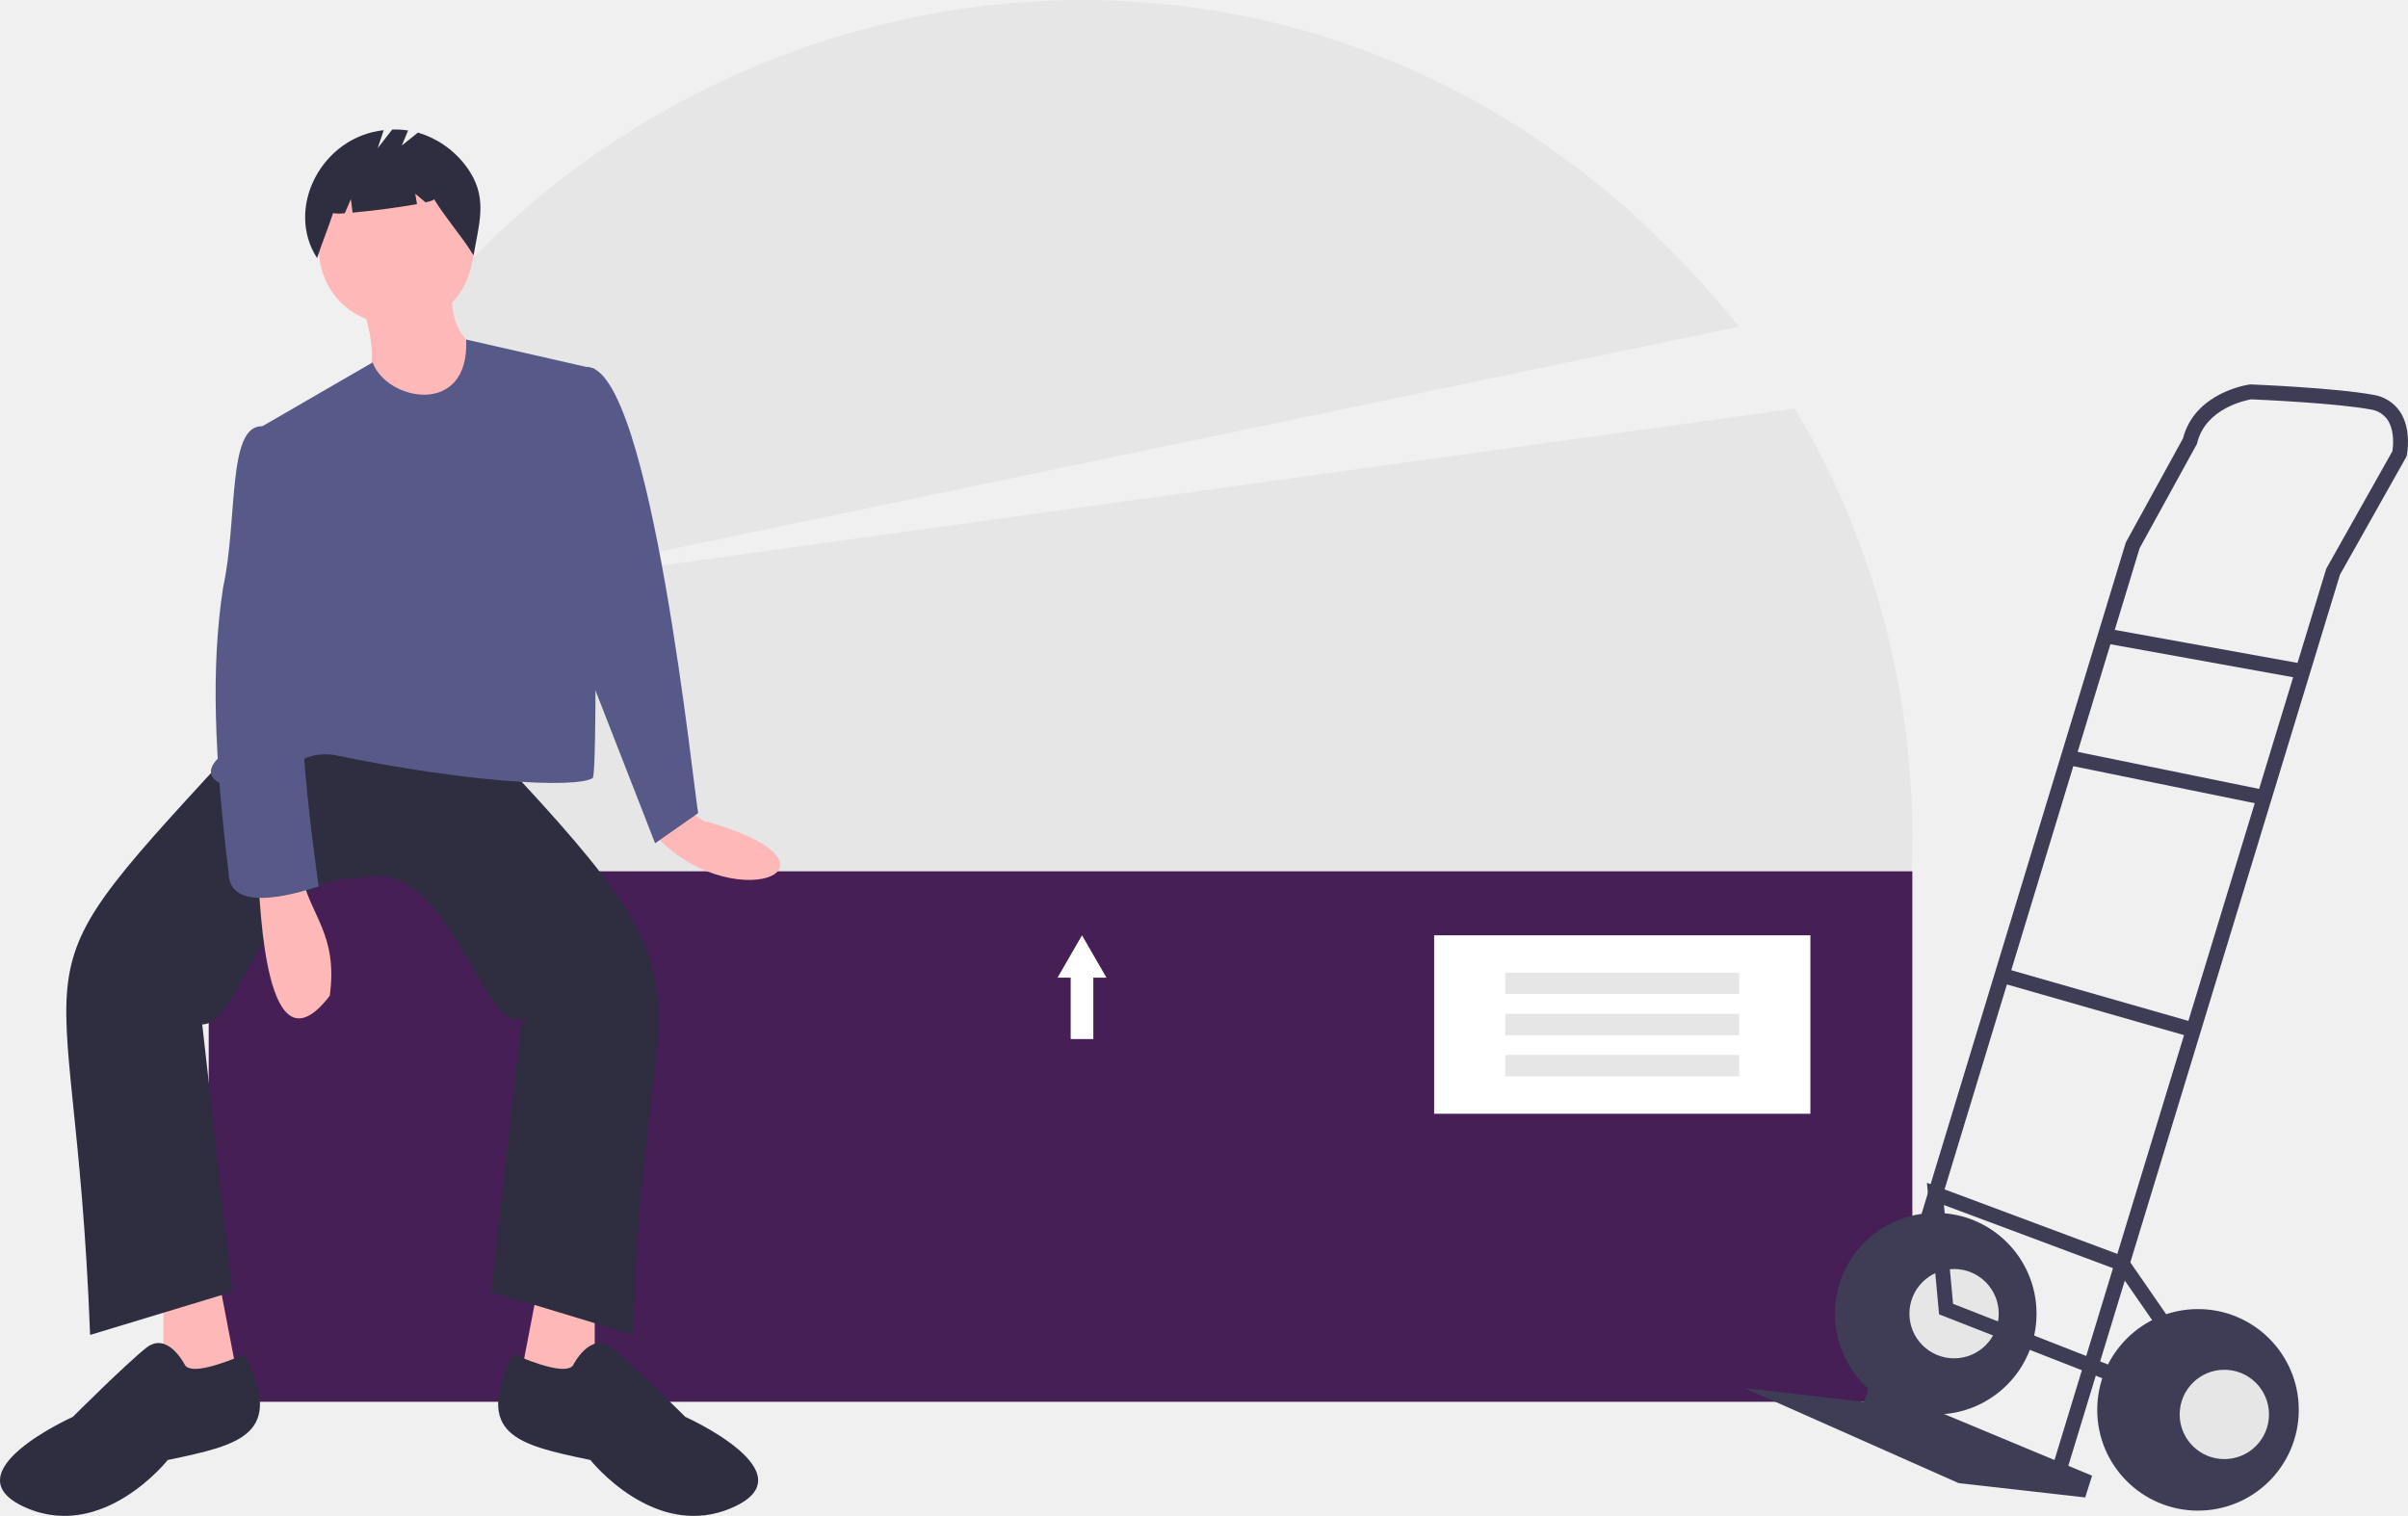
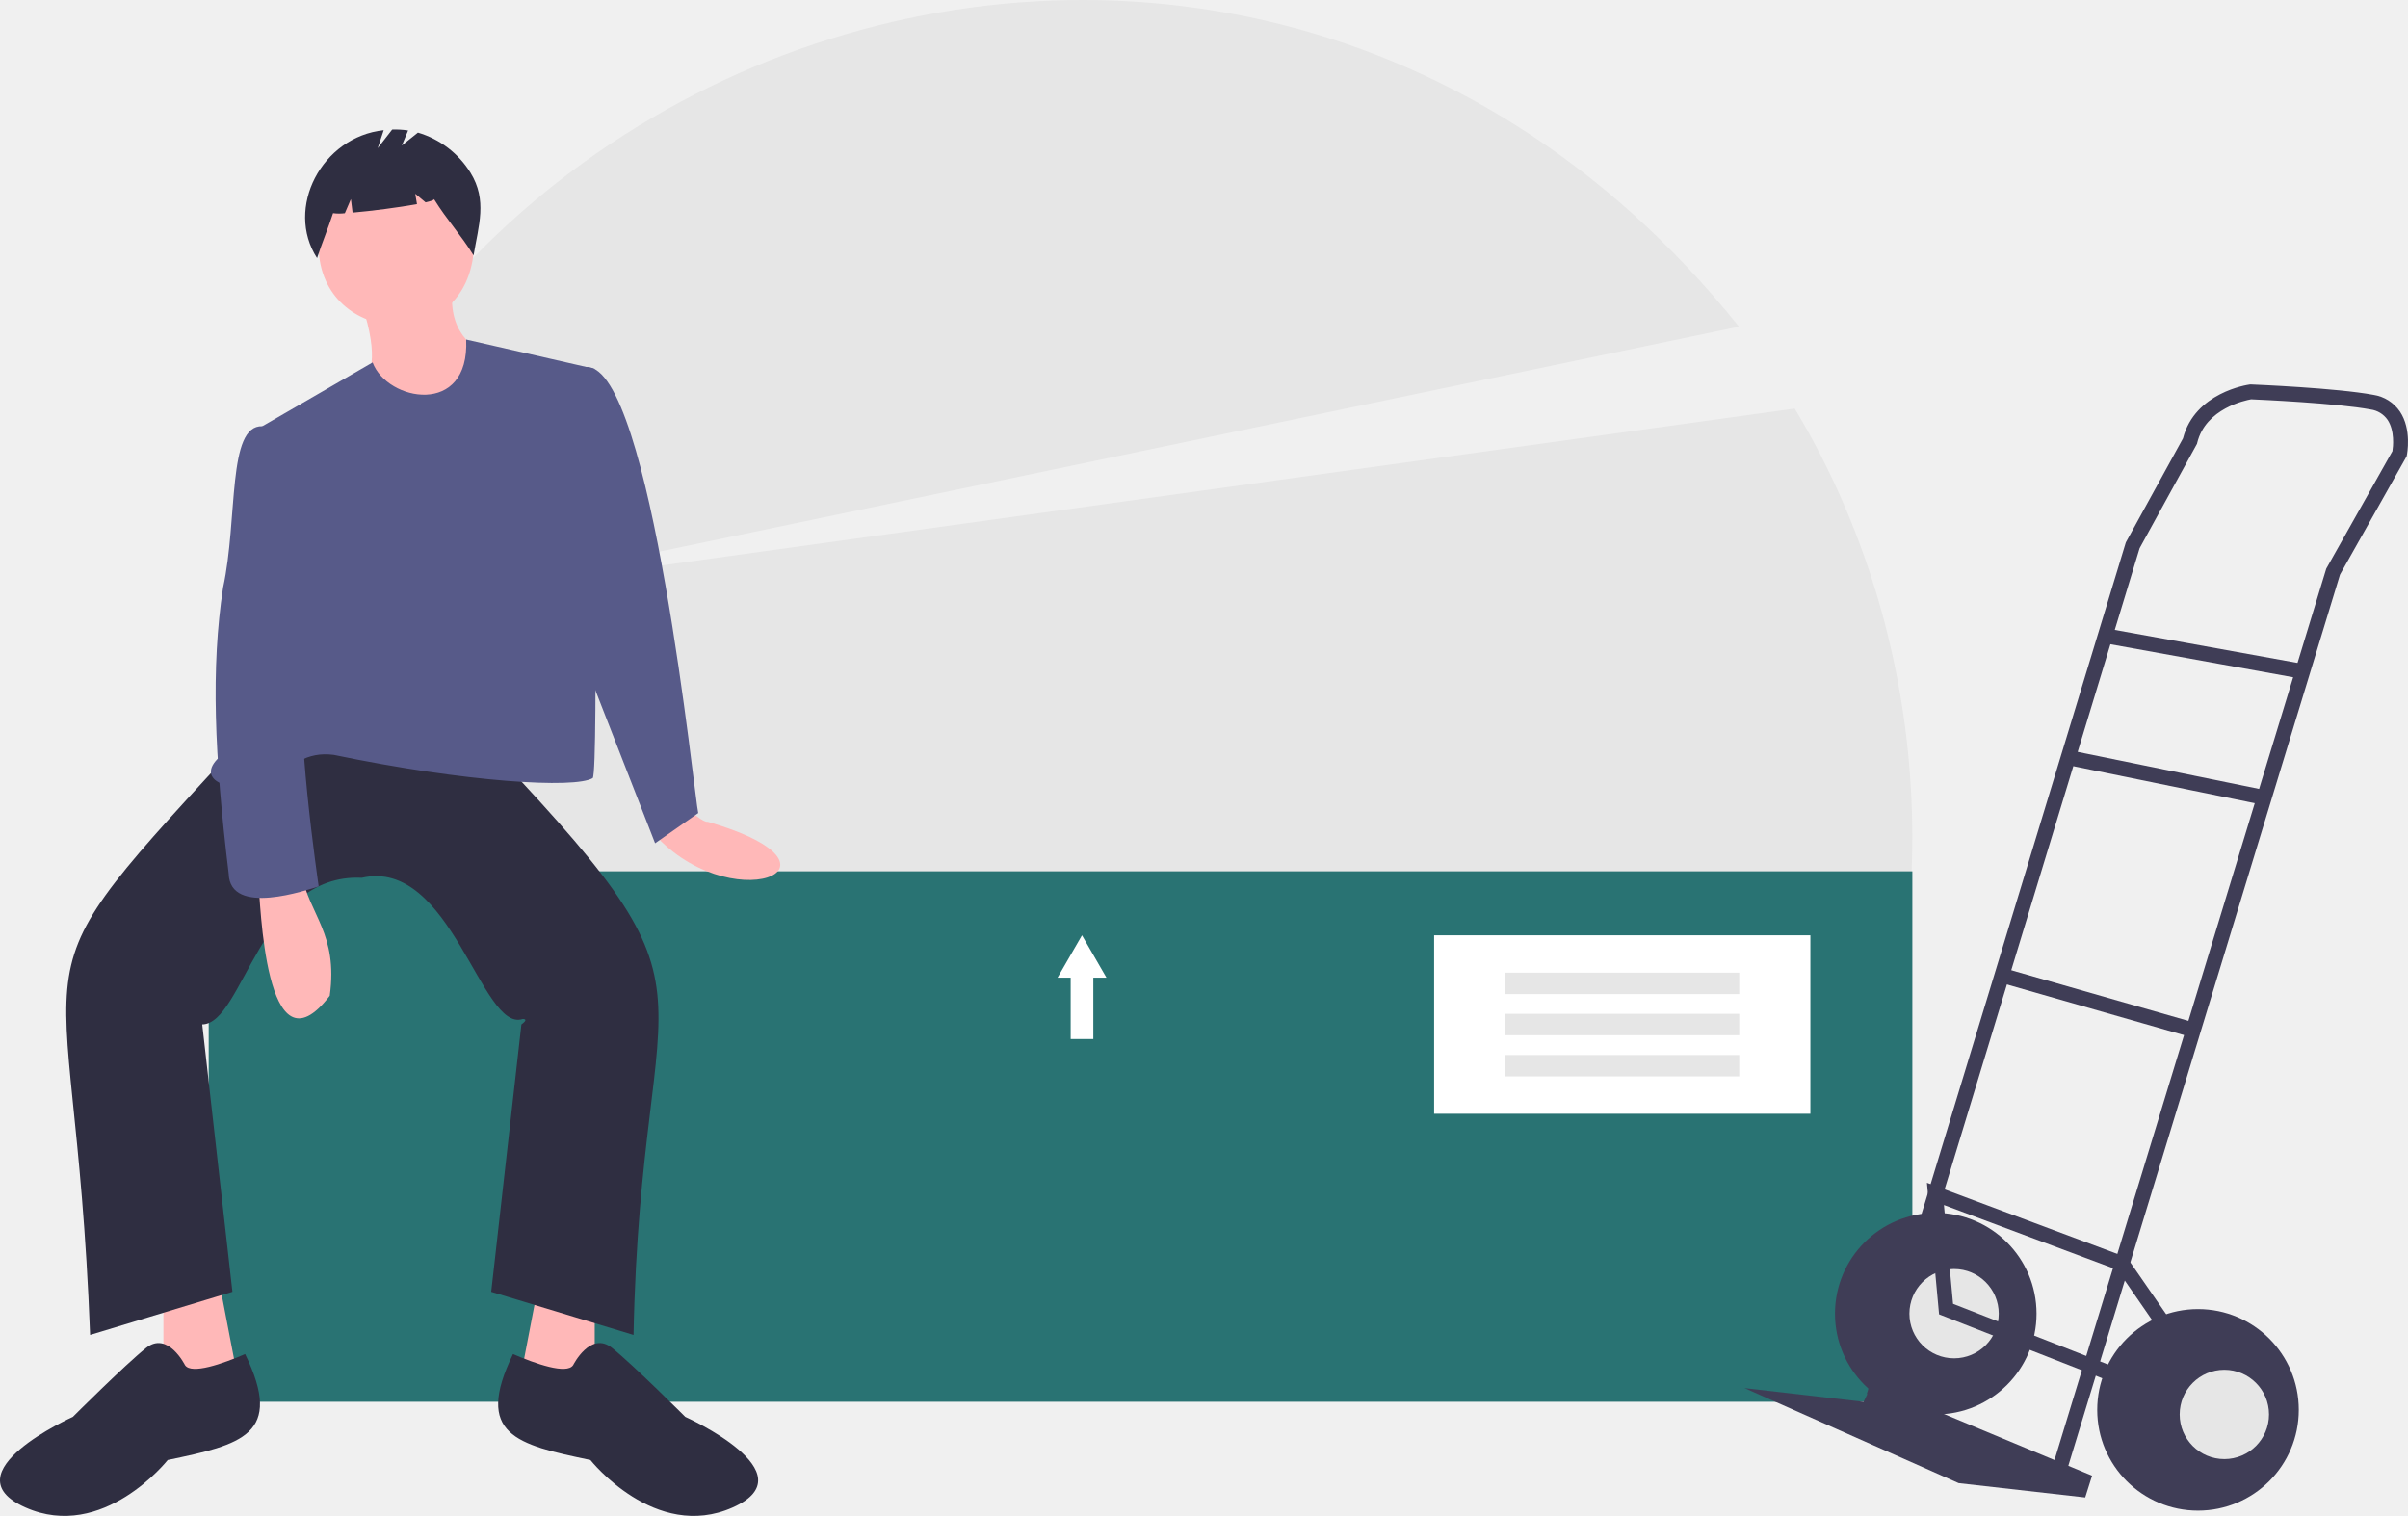
<svg xmlns="http://www.w3.org/2000/svg" id="a1b0a4cf-944a-4145-95be-ec0eea83b7fc" data-name="Layer 1" width="885.558" height="557.519" viewBox="0 0 885.558 557.519">
  <path d="M838.812,592.352C875.238,501.284,864.219,399.598,817.24,321.5L325.466,389.592l471.276-98.217c-198.623-247.685-585.213-83.398-547.948,229.321Z" transform="translate(-157.221 -171.2406)" fill="#e6e6e6" />
-   <rect x="76.753" y="320.445" width="626.526" height="195.095" fill="#451f55" />
+   <rect x="76.753" y="320.445" width="626.526" height="195.095" fill="#297373" />
  <path d="M408.706,467.893c5.621,4.365,7.677,5.775,8.874,5.596,58,16.89,7.154,36.683-21.026,3.085Z" transform="translate(-157.221 -171.2406)" fill="#ffb8b8" />
  <polygon points="60.099 475.093 60.099 514.747 88.649 513.161 80.719 471.921 60.099 475.093" fill="#ffb8b8" />
  <polygon points="218.713 475.093 218.713 514.747 190.162 513.161 198.093 471.921 218.713 475.093" fill="#ffb8b8" />
  <path d="M288.696,441.722l42.826-1.586c98.794,103.571,61.432,79.949,58.687,222.06L337.866,646.334l11.103-98.341c.006-.004,2.929-1.953.499-1.997-15.196,5.222-26.284-59.437-59.186-51.931-37.441-1.791-43.536,53.75-58.687,53.929L242.698,646.334,190.355,662.195c-5.861-156.166-34.583-120.888,58.687-222.06Z" transform="translate(-157.221 -171.2406)" fill="#2f2e41" />
  <path d="M225.25,673.298s-6.345-12.689-14.275-6.345-26.964,25.378-26.964,25.378-45.998,20.62-17.448,33.309,52.343-17.448,52.343-17.448c27.194-5.671,42.88-9.301,28.458-38.964C239.176,672.773,227.59,676.874,225.25,673.298Z" transform="translate(-157.221 -171.2406)" fill="#2f2e41" />
  <path d="M368.003,673.298s6.345-12.689,14.275-6.345,26.964,25.378,26.964,25.378,45.998,20.62,17.448,33.309-52.343-17.448-52.343-17.448c-27.194-5.671-42.88-9.301-28.458-38.964C354.077,672.773,365.664,676.874,368.003,673.298Z" transform="translate(-157.221 -171.2406)" fill="#2f2e41" />
  <path d="M331.522,262.488c-2.359,39.486-56.248,36.009-57.101-0C276.78,223.002,330.669,226.479,331.522,262.488Z" transform="translate(-157.221 -171.2406)" fill="#ffb8b8" />
  <path d="M290.282,283.108c13.876,41.938-18.884,19.105,26.964,52.343l17.448-34.895s-12.689-4.758-11.103-22.206Z" transform="translate(-157.221 -171.2406)" fill="#ffb8b8" />
  <path d="M375.934,306.9,328.652,296.107c1.33,28.51-29.095,22.772-34.404,8.431l-45.205,26.154c18.974,70.667,14.165,73.583-11.103,118.961-9.643,8.806,4.778,13.853,17.334,9.034,9.576-5.91,14.439-11.162,24.7-9.826,48.485,10.096,88.848,12.479,95.236,8.534C377.495,454.123,375.143,307.468,375.934,306.9Z" transform="translate(-157.221 -171.2406)" fill="#575a89" />
  <path d="M363.245,310.072c1.586,0,9.757-3.842,9.757-3.842,23.771-.401,39.723,159.497,41,164.042l-15.861,11.103-25.378-65.032Z" transform="translate(-157.221 -171.2406)" fill="#575a89" />
  <path d="M252.215,495.651c.811,5.986,2.191,73.211,26.273,41.809,3.159-22.91-7.582-29.749-10.411-44.981Z" transform="translate(-157.221 -171.2406)" fill="#ffb8b8" />
  <path d="M258.559,330.692l-4.86-2.694c-13.029-.428-8.923,34.061-14.435,59.319-4.503,29.425-3.221,61.87,2.062,105.247.462,15.918,28.973,5.89,33.094,4.673,0,0-9.517-65.032-4.758-76.135S258.559,330.692,258.559,330.692Z" transform="translate(-157.221 -171.2406)" fill="#575a89" />
  <path d="M330.274,234.81a34.029,34.029,0,0,0-19.357-14.798l-5.918,4.735,2.301-5.522a31.326,31.326,0,0,0-5.849-.338l-5.325,6.846,2.204-6.612c-22.849,2.453-36.368,28.683-24.506,47.041,1.83-5.623,4.051-10.9,5.881-16.523a16.644,16.644,0,0,0,4.336.021l2.226-5.195.622,4.975c6.9-.601,17.135-1.921,23.676-3.13l-.636-3.816,3.806,3.171c2.004-.461,3.194-.88,3.096-1.2,4.865,7.843,9.686,12.853,14.551,20.696C333.227,254.098,336.488,244.902,330.274,234.81Z" transform="translate(-157.221 -171.2406)" fill="#2f2e41" />
  <rect x="527.412" y="343.979" width="138.367" height="65.636" fill="#fff" />
  <rect x="553.578" y="357.727" width="86.036" height="7.87" fill="#e6e6e6" />
  <rect x="553.578" y="372.862" width="86.036" height="7.87" fill="#e6e6e6" />
  <rect x="553.578" y="387.997" width="86.036" height="7.87" fill="#e6e6e6" />
  <polygon points="406.916 359.57 402.415 351.775 397.915 343.979 393.414 351.775 388.913 359.57 393.749 359.57 393.749 382.144 402.08 382.144 402.08 359.57 406.916 359.57" fill="#fff" />
  <circle cx="711.888" cy="483.133" r="37.06" fill="#3f3d56" />
  <circle cx="718.626" cy="483.133" r="16.424" fill="#e6e6e6" />
  <polygon points="688.515 509.033 769.374 542.724 766.847 550.726 720.311 545.461 641.558 510.507 685.356 515.561 688.515 509.033" fill="#3f3d56" />
  <path d="M917.211,712.447l100.565-329.887,24.49-43.491.086-.42c.079-.384,1.877-9.474-2.546-16.057a14.419,14.419,0,0,0-9.738-6.134c-13.516-2.534-43.754-3.783-45.034-3.835l-.241-.01-.239.033c-.826.113-20.151,2.937-24.519,19.812l-21.024,38.264-.083.272L843.749,683.899l5.238,1.593,95.094-312.633,21.095-38.393.086-.353c3.089-12.698,17.857-15.669,19.821-16.009,3.089.132,31.509,1.396,43.976,3.734a9.029,9.029,0,0,1,6.191,3.789c2.726,4.036,2.044,9.979,1.803,11.541l-24.34,43.225-.087.285L911.974,710.85Z" transform="translate(-157.221 -171.2406)" fill="#3f3d56" />
  <rect x="965.006" y="374.708" width="5.475" height="73.805" transform="translate(233.4631 1119.547) rotate(-79.76214)" fill="#3f3d56" />
  <rect x="951.121" y="420.405" width="5.475" height="73.599" transform="translate(157.9235 1129.128) rotate(-78.46469)" fill="#3f3d56" />
  <rect x="925.909" y="503.385" width="5.475" height="73.23" transform="translate(-3.20879 1113.022) rotate(-74.03214)" fill="#3f3d56" />
  <polygon points="784.589 511.372 786.585 506.273 718.249 479.515 714.893 443.181 778.675 467.004 799.338 496.902 803.843 493.79 782.201 462.476 708.64 435 713.108 483.382 784.589 511.372" fill="#3f3d56" />
  <circle cx="808.329" cy="518.509" r="37.06" fill="#3f3d56" />
  <circle cx="818.015" cy="520.193" r="16.424" fill="#e6e6e6" />
</svg>
